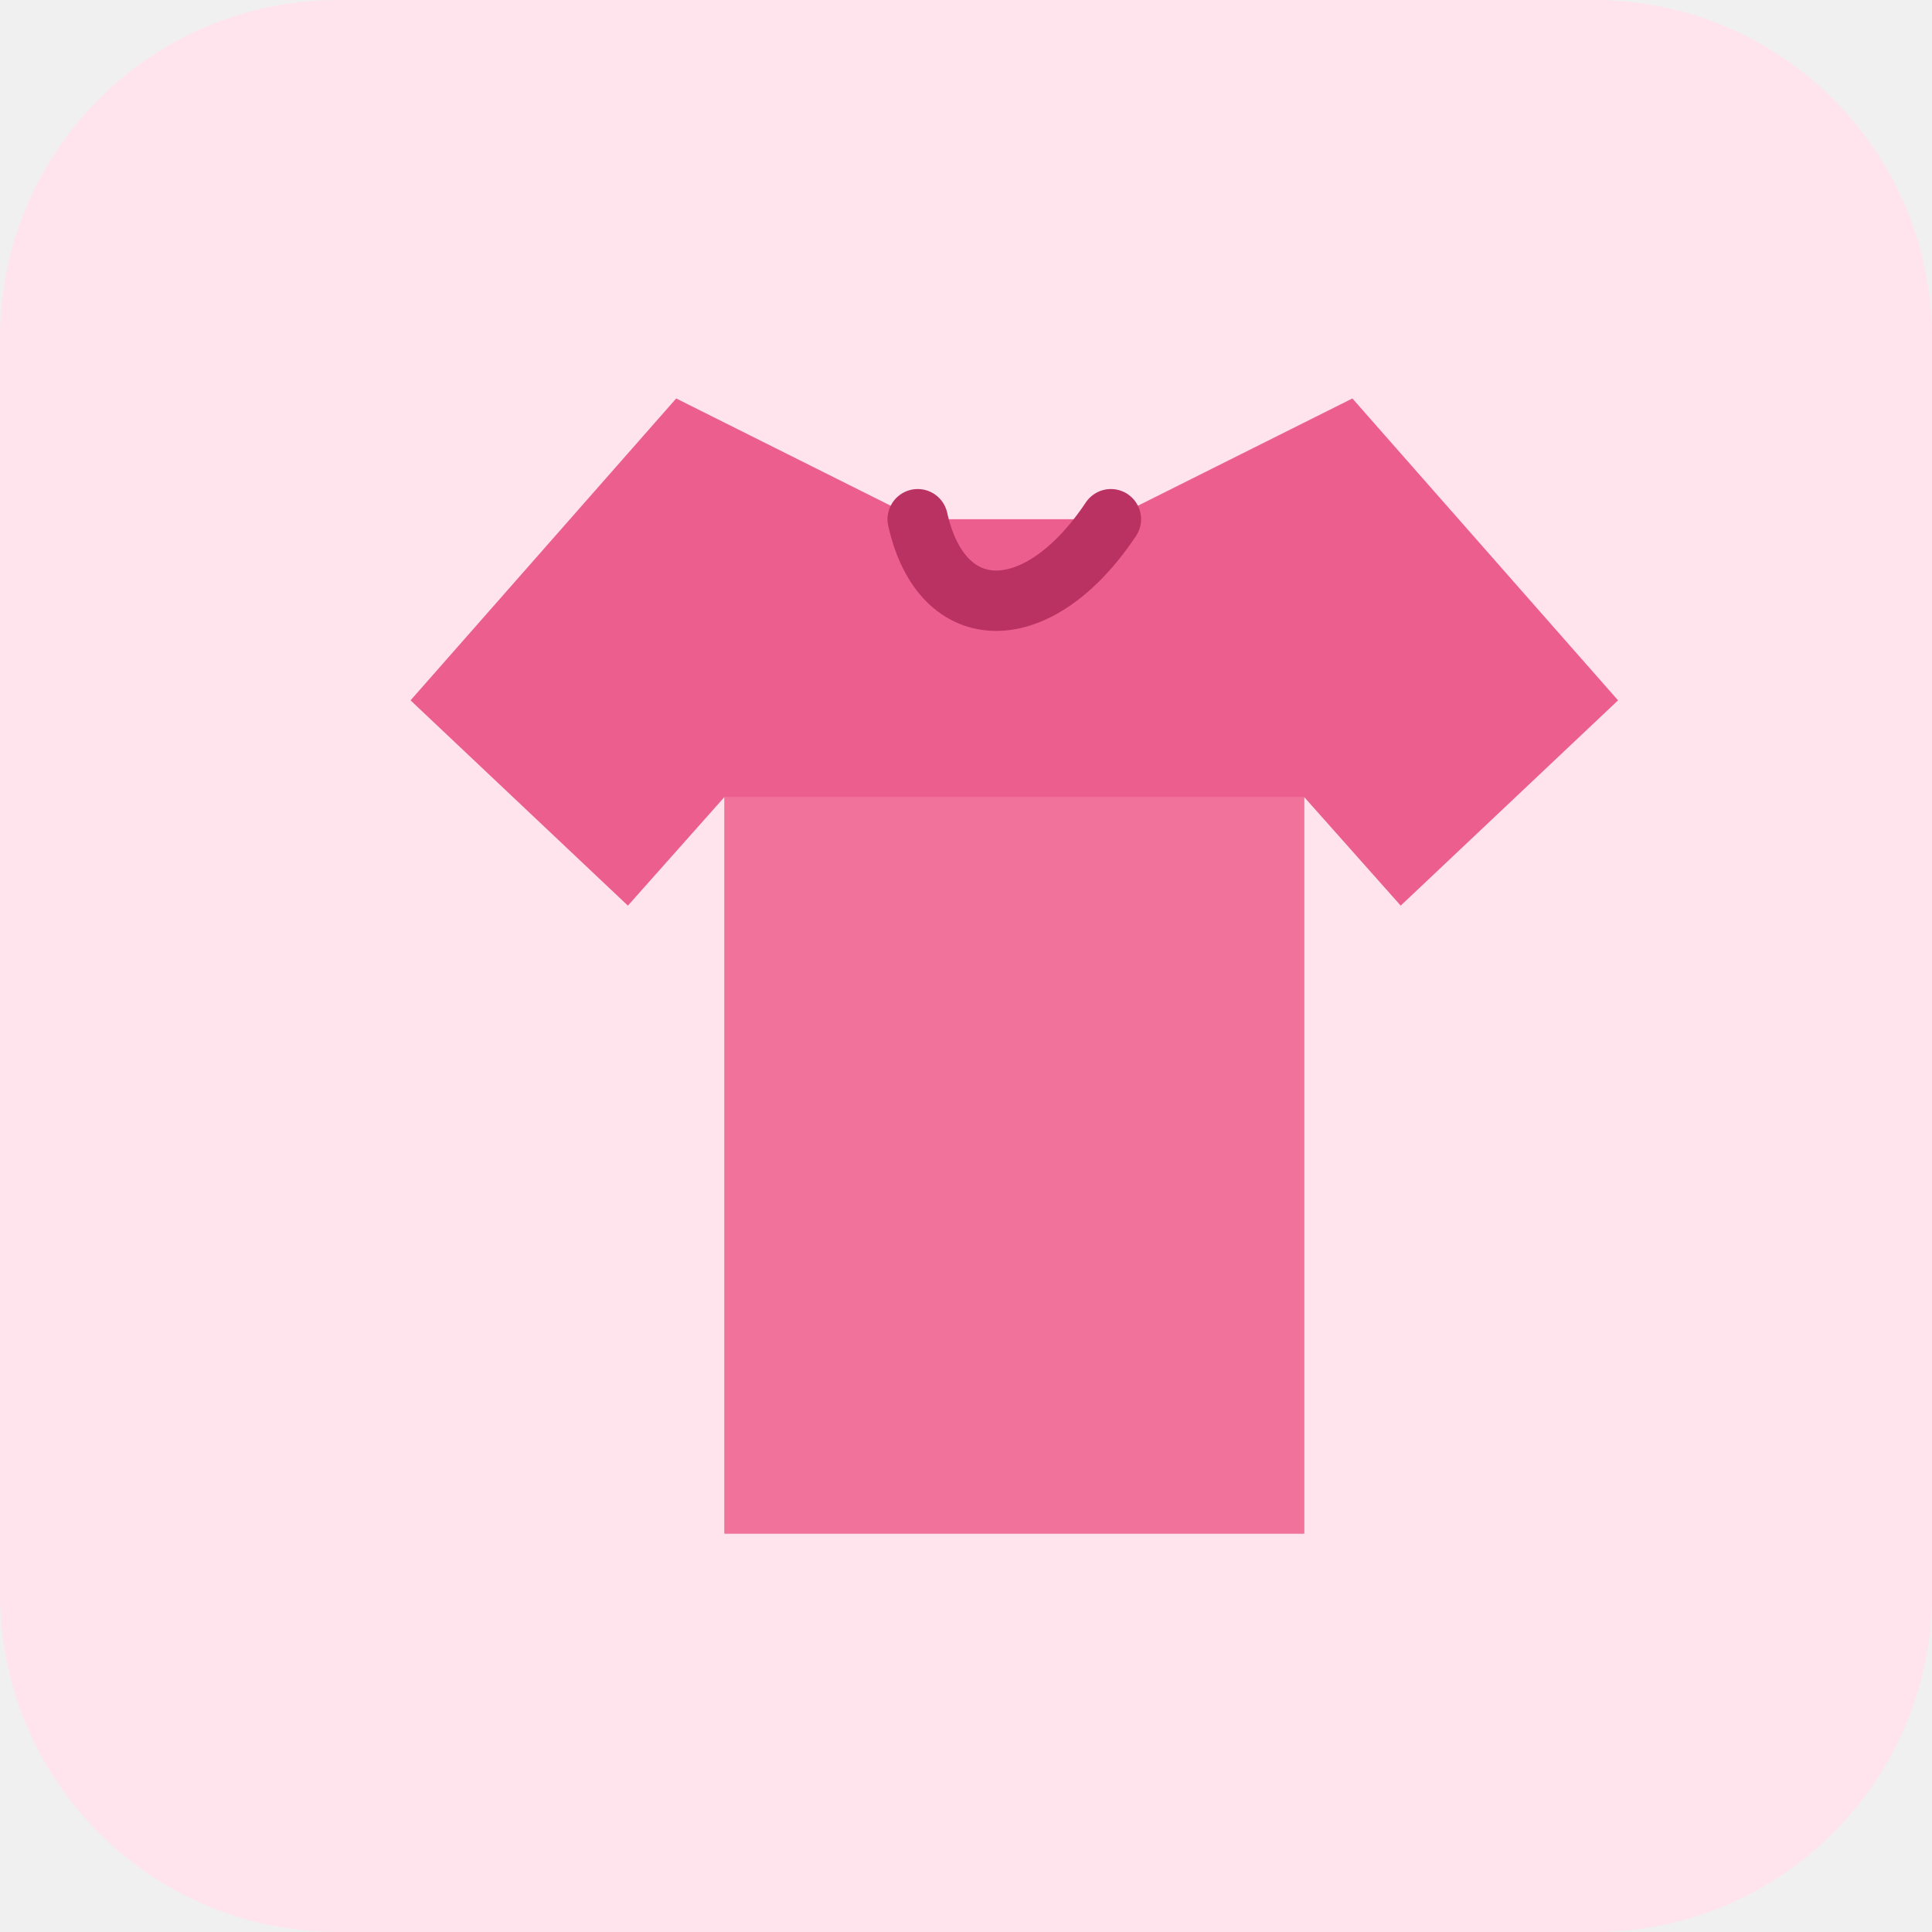
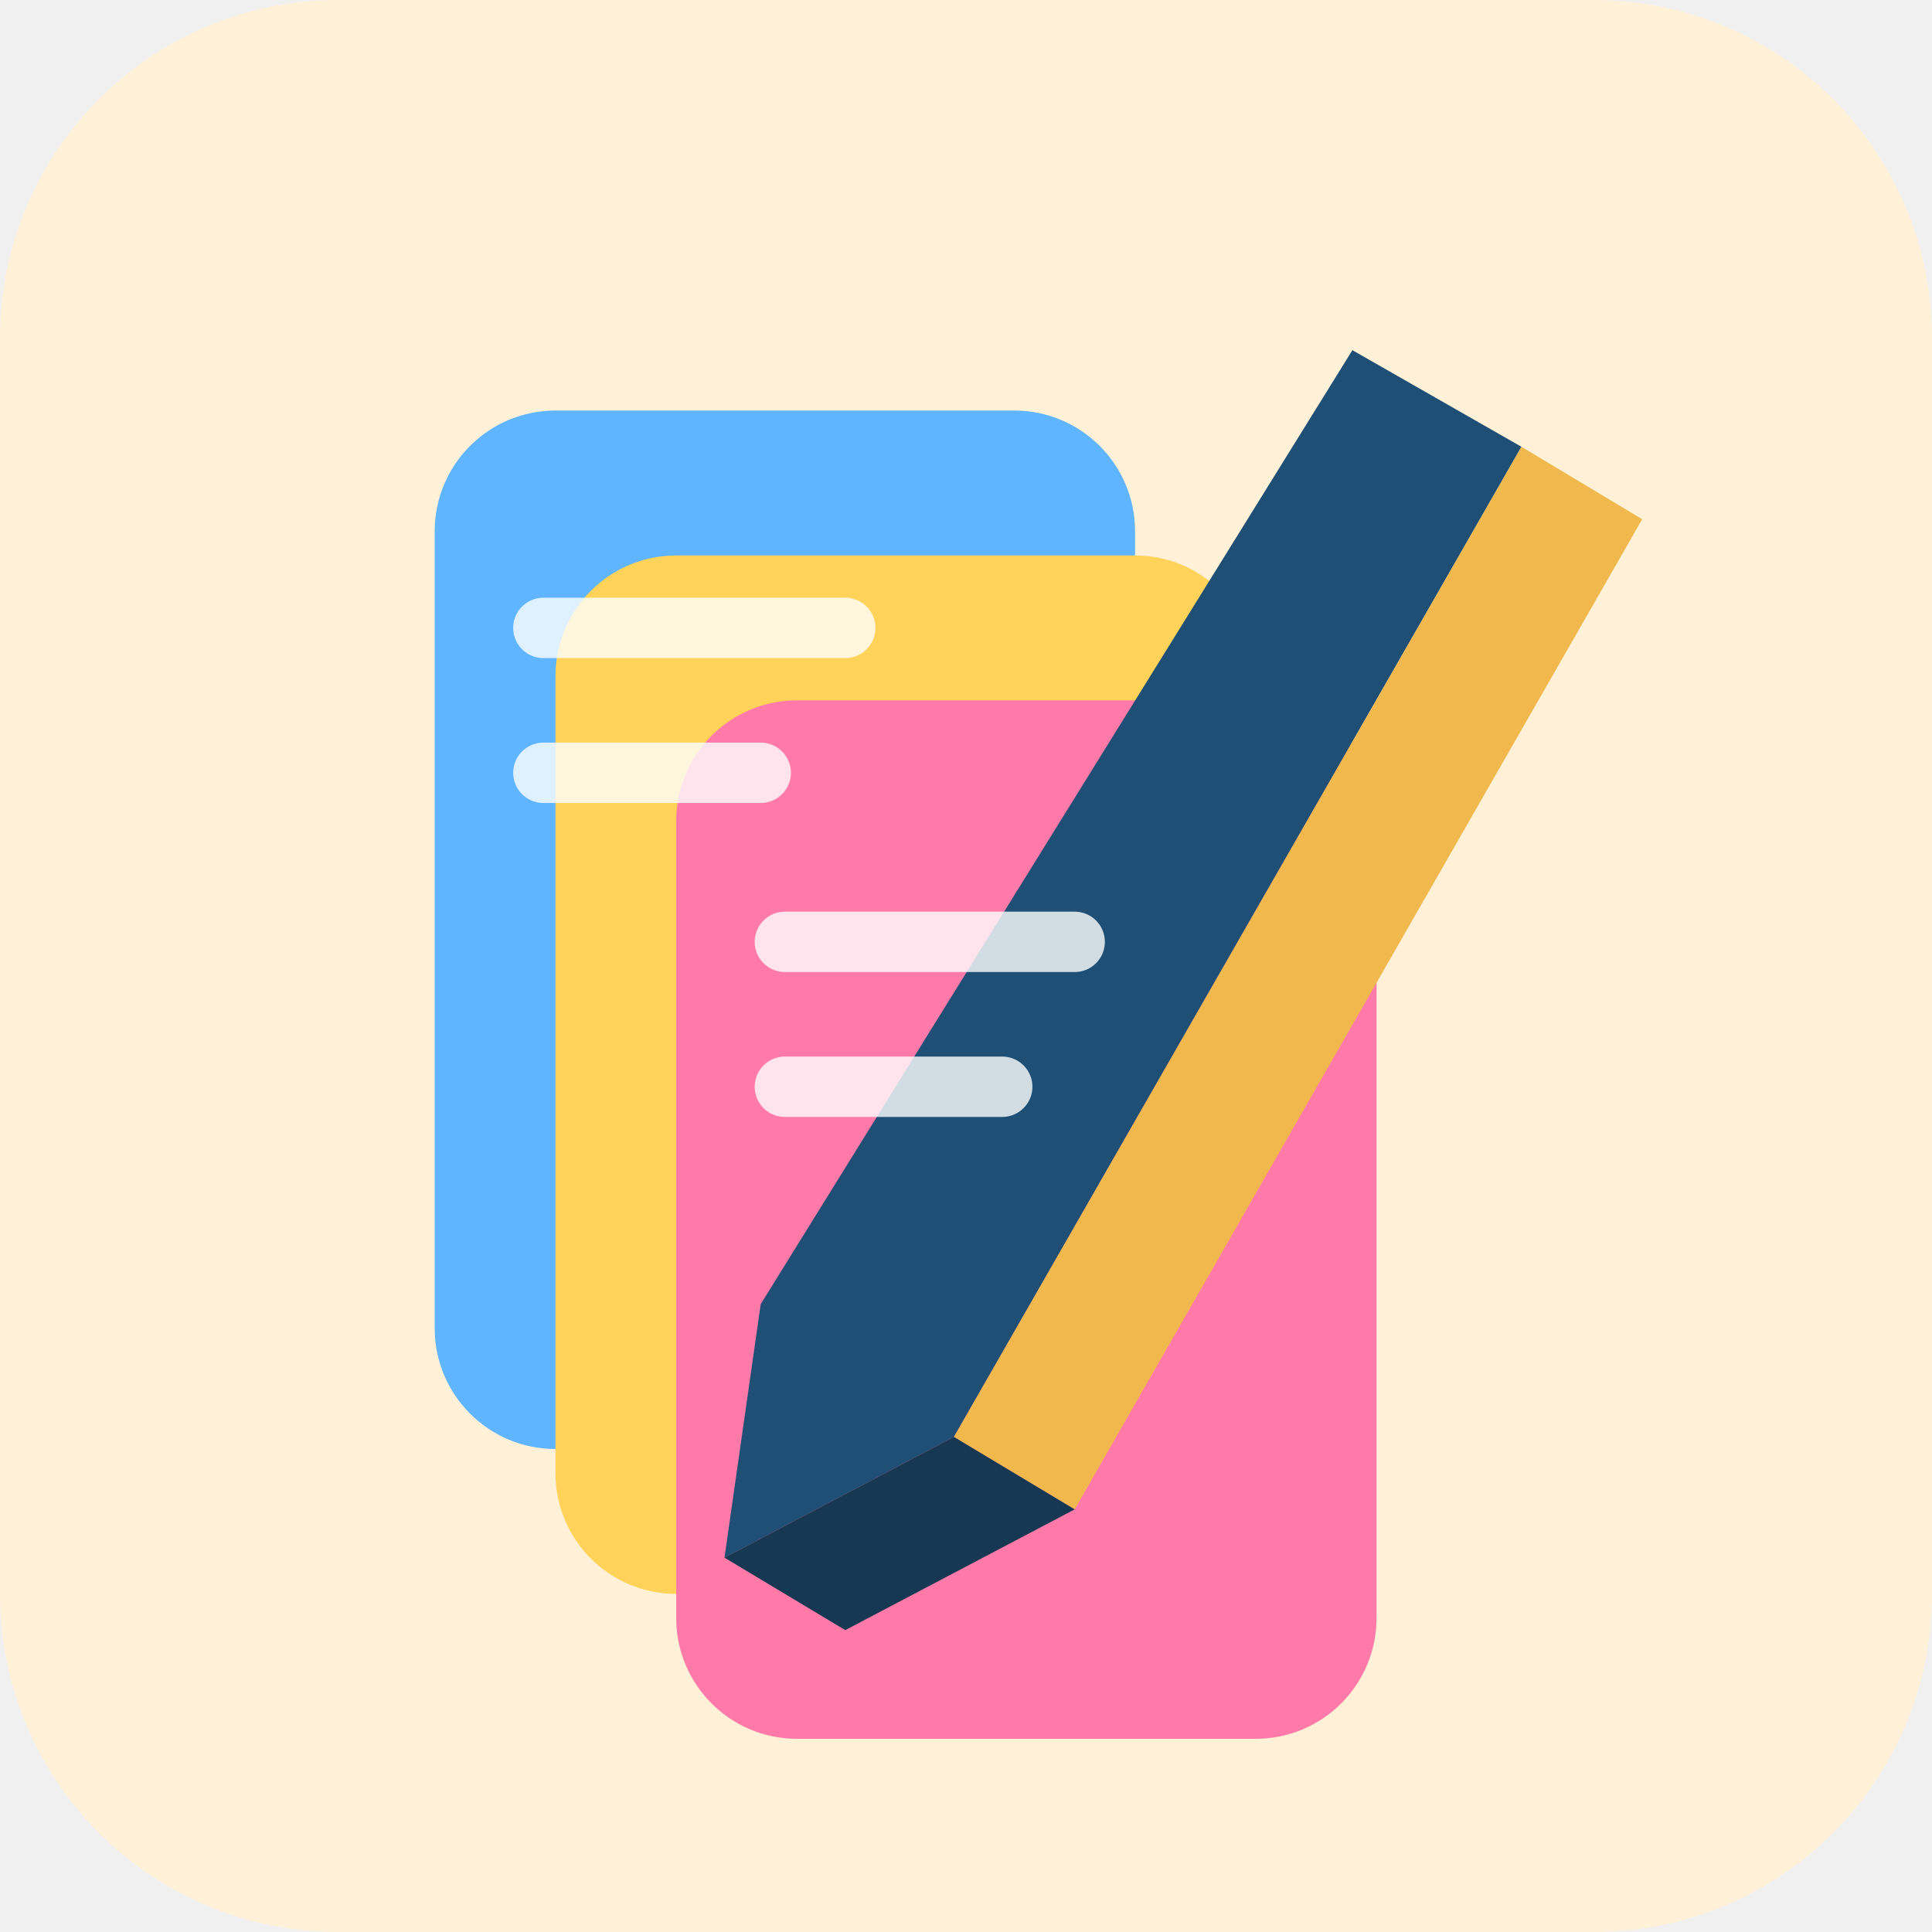
<svg xmlns="http://www.w3.org/2000/svg" viewBox="0 0 160 160">
-   <rect width="160" height="160" rx="28" fill="#ffe3ed" />
-   <path d="M56 33l20 10h16l20-10 22 25-18 17-8-9v61H60V66l-8 9-18-17 22-25z" fill="#eb5e8d" />
-   <path d="M76 43c2 9 10 9 16 0" fill="none" stroke="#b93261" stroke-width="5" stroke-linecap="round" />
-   <path d="M60 66v61h48V66" fill="#f1739c" />
+   <rect width="160" height="160" rx="28" fill="#fff1d8" />
+   <rect x="36" y="34" width="58" height="86" rx="10" fill="#5fb5ff" />
+   <rect x="46" y="46" width="58" height="86" rx="10" fill="#ffd35a" />
+   <rect x="56" y="58" width="58" height="86" rx="10" fill="#ff7aa8" />
+   <path d="M112 29l14 8-47 82-19 10 3-21 49-79z" fill="#1f4f75" />
+   <path d="M126 37l10 6-47 82-10-6 47-82z" fill="#f0b84d" />
+   <path d="M60 129l19-10 10 6-19 10-10-6z" fill="#163852" />
+   <path d="M45 52h25M45 64h18M65 78h24M65 90h18" stroke="#ffffff" stroke-width="5" stroke-linecap="round" opacity=".8" />
</svg>
